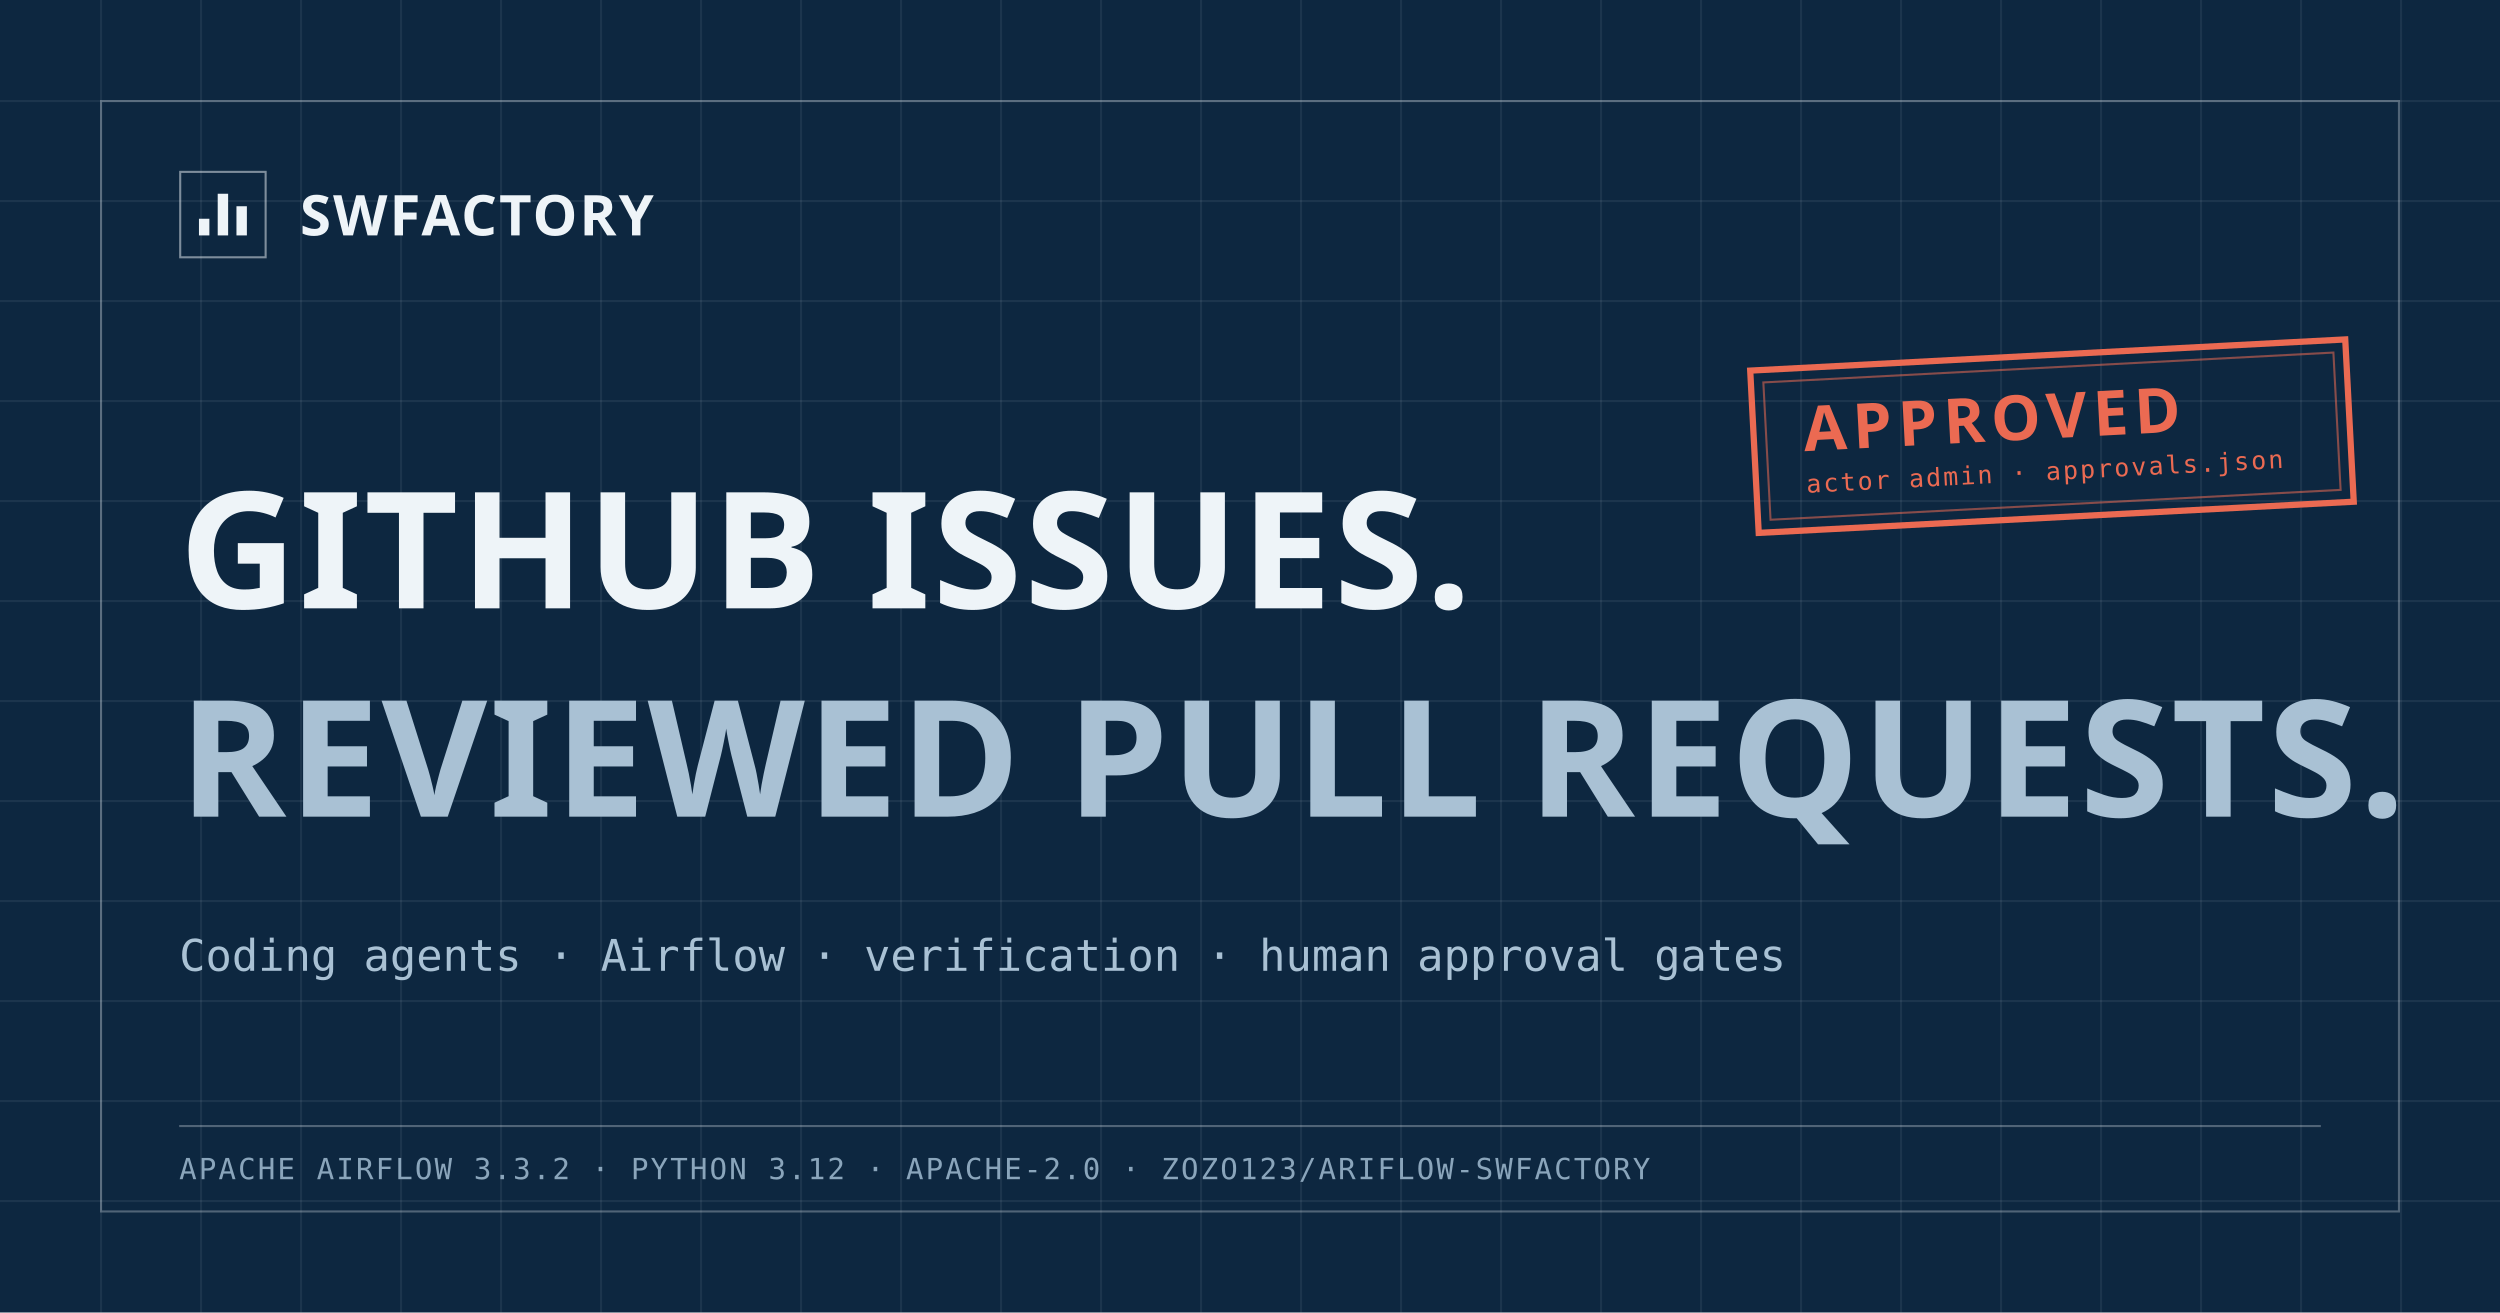
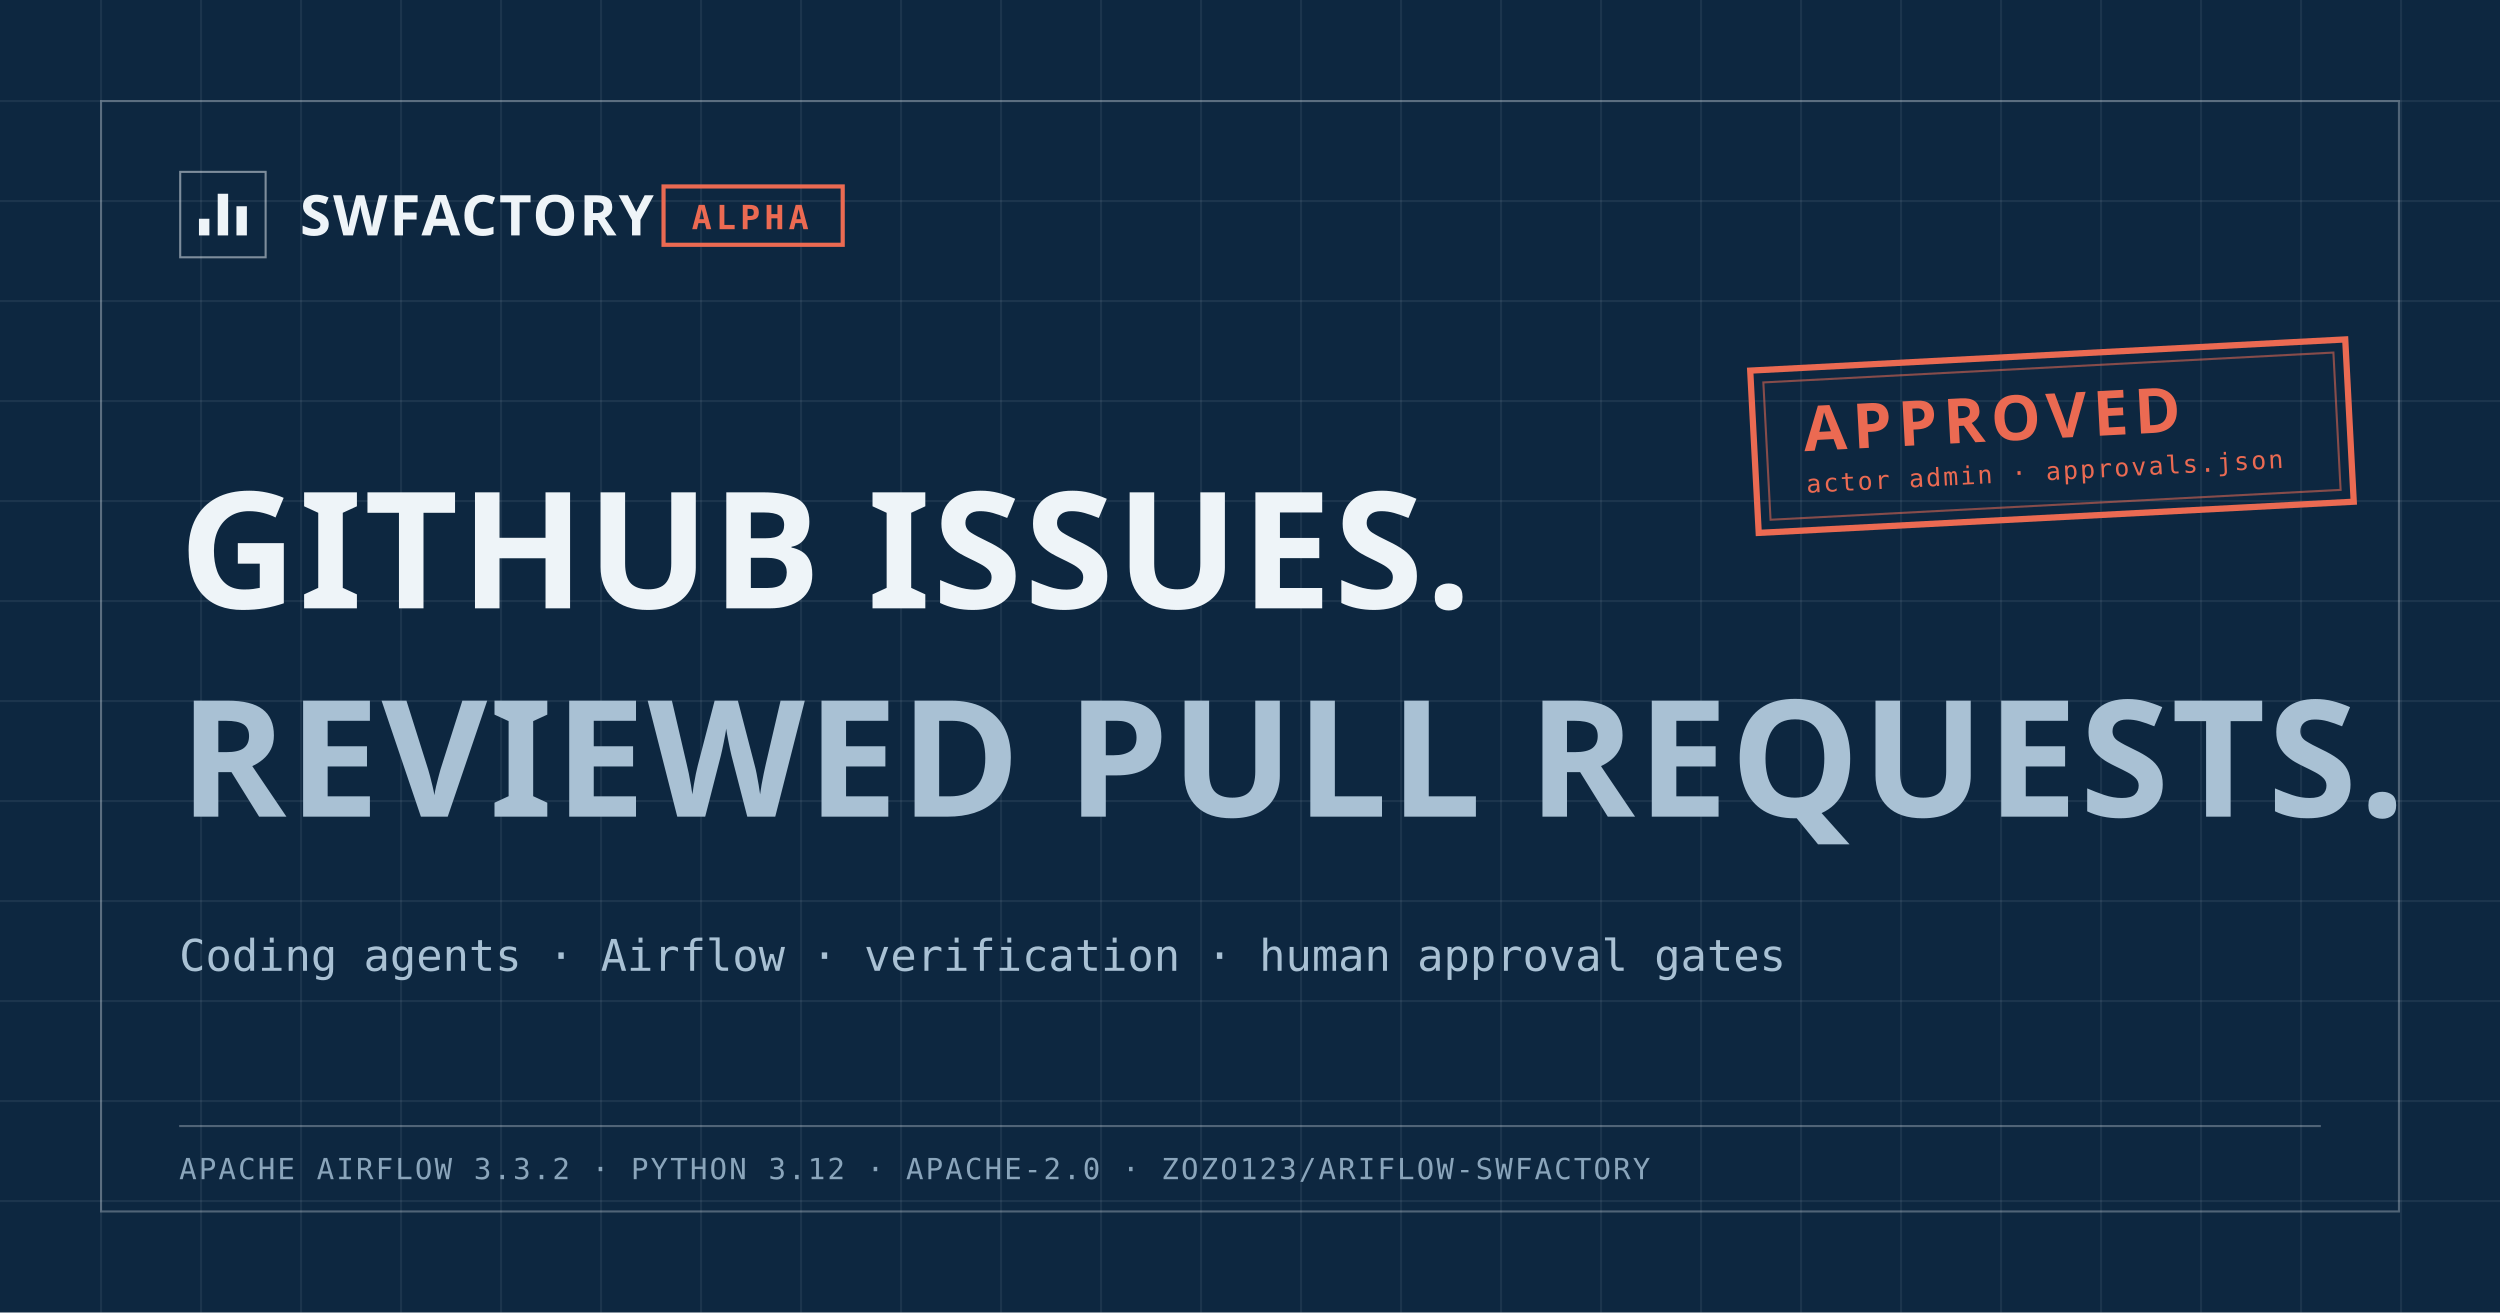
<svg xmlns="http://www.w3.org/2000/svg" viewBox="0 0 1200 630" role="img" aria-labelledby="title desc">
  <rect width="1200" height="630" fill="#0d2740" />
  <g stroke="#eef4f8" stroke-opacity=".07" stroke-width="1">
    <path d="M48.5 0v630M96.5 0v630M144.5 0v630M192.5 0v630M240.5 0v630M288.5 0v630M336.5 0v630M384.5 0v630M432.5 0v630M480.5 0v630M528.5 0v630M576.5 0v630M624.5 0v630M672.5 0v630M720.5 0v630M768.5 0v630M816.5 0v630M864.5 0v630M912.5 0v630M960.5 0v630M1008.5 0v630M1056.5 0v630M1104.5 0v630M1152.5 0v630" />
    <path d="M0 48.5h1200M0 96.5h1200M0 144.5h1200M0 192.5h1200M0 240.5h1200M0 288.5h1200M0 336.5h1200M0 384.5h1200M0 432.5h1200M0 480.5h1200M0 528.5h1200M0 576.5h1200" />
  </g>
  <rect x="48.5" y="48.5" width="1103" height="533" fill="none" stroke="#eef4f8" stroke-opacity=".3" />
  <g transform="translate(86 82)">
    <rect x=".5" y=".5" width="41" height="41" fill="none" stroke="#eef4f8" stroke-opacity=".5" />
    <path d="M12 31v-8m9 8V11m9 20v-14" stroke="#eef4f8" stroke-width="5" />
    <text x="58" y="31" fill="#eef4f8" font-family="'IBM Plex Sans Condensed', 'Arial Narrow', sans-serif" font-size="27" font-weight="700" letter-spacing="1">SWFACTORY</text>
+     <rect x="232.5" y="7.5" width="86" height="28" fill="none" stroke="#eb6a52" stroke-width="2" />
+     <text x="246" y="28" fill="#eb6a52" font-family="'IBM Plex Mono', monospace" font-size="16" font-weight="700" letter-spacing="2">ALPHA</text>
  </g>
  <text x="86" y="292" fill="#eef4f8" font-family="'IBM Plex Sans Condensed', 'Arial Narrow', sans-serif" font-size="78" font-weight="700" letter-spacing="1">GITHUB ISSUES.</text>
  <text x="86" y="392" fill="#a9c1d4" font-family="'IBM Plex Sans Condensed', 'Arial Narrow', sans-serif" font-size="78" font-weight="700" letter-spacing="1">REVIEWED PULL REQUESTS.</text>
  <text x="86" y="466" fill="#a9c1d4" font-family="'IBM Plex Mono', monospace" font-size="21">Coding agents · Airflow · verification · human approval gates</text>
  <g transform="translate(838 176) rotate(-3)">
    <rect x="2" y="2" width="286" height="78" fill="none" stroke="#eb6a52" stroke-width="3" />
    <rect x="8" y="8" width="274" height="66" fill="none" stroke="#eb6a52" stroke-opacity=".55" />
    <text x="26" y="42" fill="#eb6a52" font-family="'IBM Plex Sans Condensed', 'Arial Narrow', sans-serif" font-size="30" font-weight="700" letter-spacing="3">APPROVED</text>
    <text x="26" y="62" fill="#eb6a52" font-family="'IBM Plex Mono', monospace" font-size="12" letter-spacing="1">actor admin · approvals.json</text>
  </g>
  <g transform="translate(86 540)">
    <path d="M0 .5h1028" stroke="#eef4f8" stroke-opacity=".3" />
    <text x="0" y="26" fill="#8aa5bb" font-family="'IBM Plex Mono', monospace" font-size="14" letter-spacing="1">APACHE AIRFLOW 3.3.2 · PYTHON 3.12 · APACHE-2.0 · ZOZO123/ARIFLOW-SWFACTORY</text>
  </g>
</svg>
